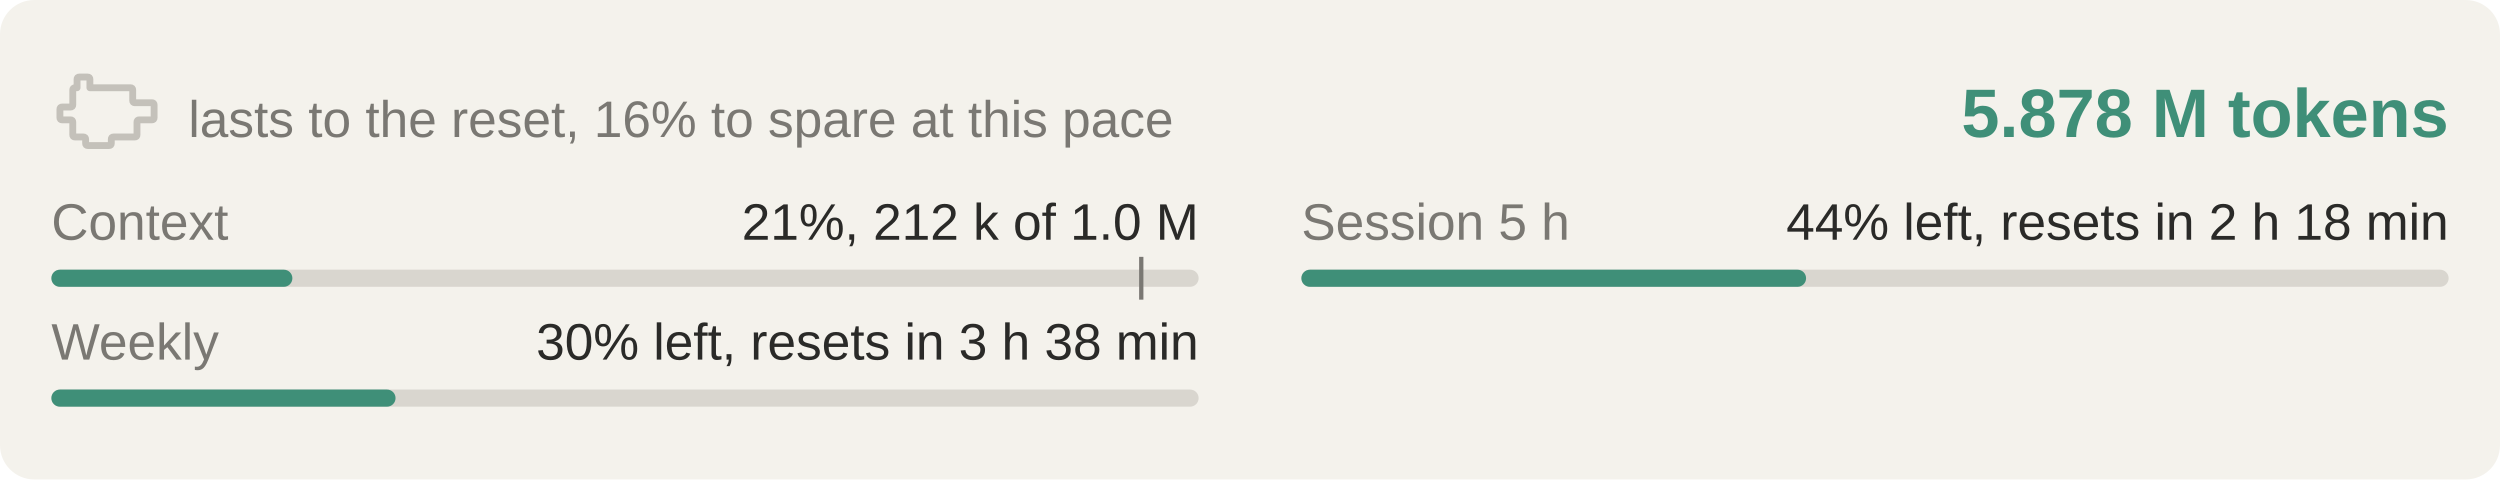
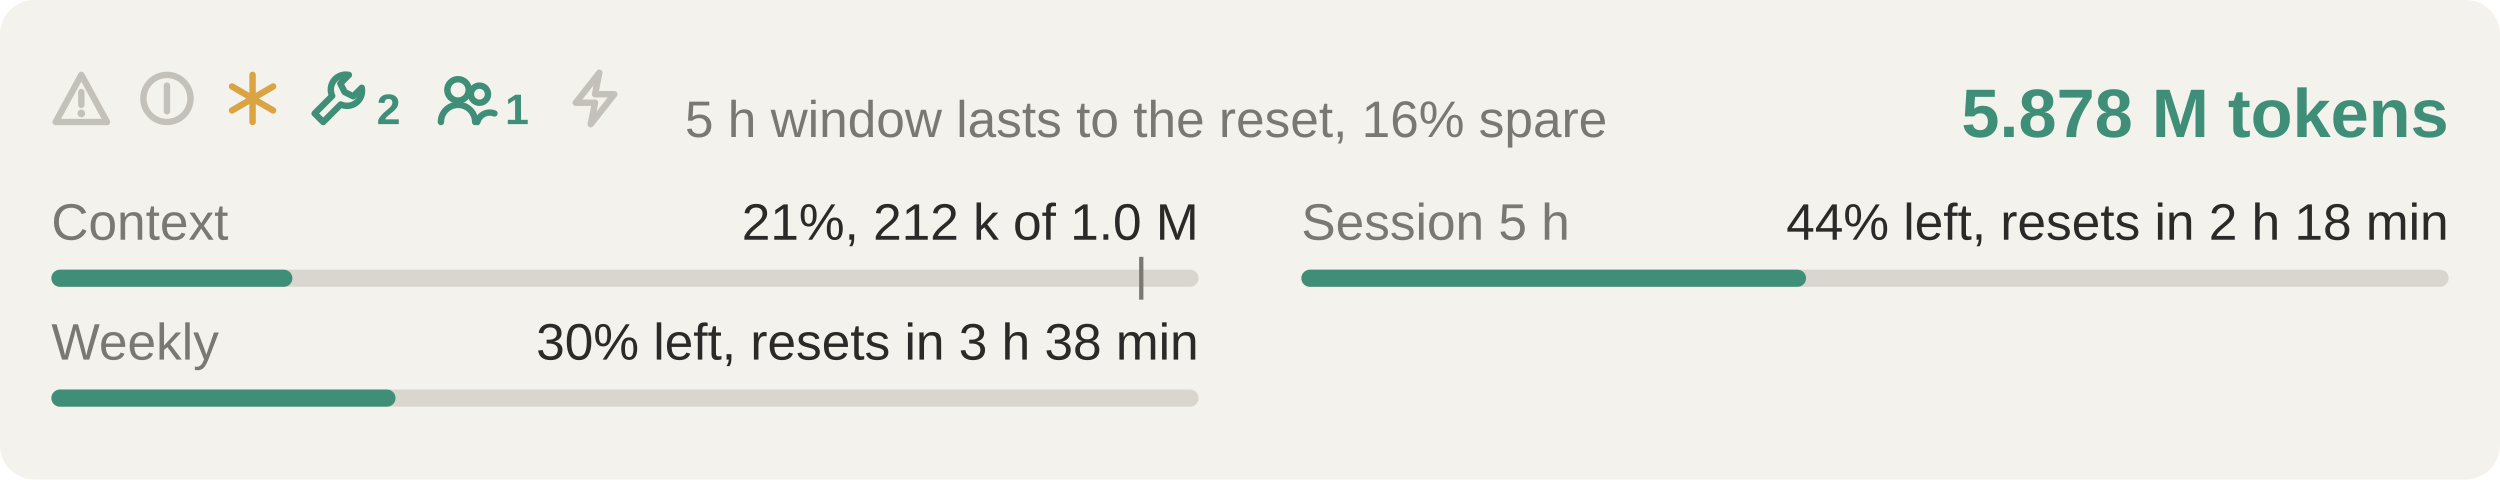
<svg xmlns="http://www.w3.org/2000/svg" viewBox="0 0 584 112" width="584" height="112">
  <rect width="100%" height="100%" rx="8" fill="#f4f2ec" />
  <g transform="translate(12 12)">
-     <path d="M6 3.5V1.5Q6 1 6.5 1H8.5Q9 1 9 1.5V3.5H18.5Q19 3.5 19 4V6.5Q19 7 19.5 7H23.5Q24 7 24 7.5V10.5Q24 11 23.5 11H20.5Q20 11 20 11.5V14.5Q20 15 19.5 15H14.5Q14 15 14 15.5V16.5Q14 17 13.5 17H8.5Q8 17 8 16.5V15.5Q8 15 7.5 15H5.5Q5 15 5 14.5V11.5Q5 11 4.5 11H2.5Q2 11 2 10.5V8.5Q2 8 2.5 8H4.5Q5 8 5 7.5V4Q5 3.5 5.5 3.5Z" transform="translate(0 5)" fill="none" stroke="#c4c1ba" stroke-width="1.6" stroke-opacity="1" stroke-linejoin="round" stroke-linecap="round" />
-     <text x="32" y="20" font-family="'Segoe UI','Helvetica Neue',Arial,sans-serif" font-size="12" style="font-variant-numeric:tabular-nums">
-       <tspan fill="#7a7873">lasts to the reset, 16% to spare at this pace</tspan>
-     </text>
+     <g transform="translate(0 4)">
+       <path d="M7 1.5L13 12.5H1Z" fill="none" stroke="#c4c1ba" stroke-width="1.5" stroke-linejoin="round" />
+       <path d="M7 5.5V8.5" stroke="#c4c1ba" stroke-width="1.5" stroke-linecap="round" />
+       <circle cx="7" cy="10.5" r="0.9" fill="#c4c1ba" />
+     </g>
+     <g transform="translate(20 4)">
+       <circle cx="7" cy="7" r="5.5" fill="none" stroke="#c4c1ba" stroke-width="1.5" />
+       <path d="M7 4V10" stroke="#c4c1ba" stroke-width="1.5" stroke-linecap="round" />
+     </g>
+     <g transform="translate(40 4)">
+       <path d="M7 1.5V12.5M2.2 4.2L11.8 9.8M2.2 9.8L11.8 4.2" fill="none" stroke="#d9a441" stroke-width="1.5" stroke-linecap="round" />
+     </g>
+     <g transform="translate(60 4)">
+       <path d="M9.5 1.5A3.5 3.5 0 0 0 5.6 6.4L1.5 10.5L3.5 12.5L7.6 8.4A3.5 3.5 0 0 0 12.5 4.5L10.5 6.5L8.5 5.5L7.5 3.5Z" fill="none" stroke="#3f8f78" stroke-width="1.5" stroke-linejoin="round" />
+     </g>
+     <text x="76" y="17" font-size="10" fill="#3f8f78" text-anchor="start" font-weight="600" font-family="'Segoe UI','Helvetica Neue',Arial,sans-serif" style="font-variant-numeric:tabular-nums">2</text>
+     <g transform="translate(90 4)">
+       <circle cx="5" cy="5" r="2.5" fill="none" stroke="#3f8f78" stroke-width="1.5" />
+       <circle cx="10" cy="6" r="2" fill="none" stroke="#3f8f78" stroke-width="1.5" />
+       <path d="M1 12.5A4 4 0 0 1 9 12.5M9.5 12.5A3 3 0 0 1 13.5 10.5" fill="none" stroke="#3f8f78" stroke-width="1.5" stroke-linecap="round" />
+     </g>
+     <text x="106" y="17" font-size="10" fill="#3f8f78" text-anchor="start" font-weight="600" font-family="'Segoe UI','Helvetica Neue',Arial,sans-serif" style="font-variant-numeric:tabular-nums">1</text>
+     <g transform="translate(120 4)">
+       <path d="M8 1L2.5 8H7L6 13L11.5 6H7Z" fill="none" stroke="#c4c1ba" stroke-width="1.5" stroke-linejoin="round" />
+     </g>
+     <text x="148" y="20" font-size="12" fill="#7a7873" text-anchor="start" font-weight="400" font-family="'Segoe UI','Helvetica Neue',Arial,sans-serif" style="font-variant-numeric:tabular-nums">5 h window lasts to the reset, 16% spare</text>
    <text x="560" y="20" font-size="16" fill="#3f8f78" text-anchor="end" font-weight="600" font-family="'Segoe UI','Helvetica Neue',Arial,sans-serif" style="font-variant-numeric:tabular-nums">5.878 M tokens</text>
    <text x="0" y="44" font-size="12" fill="#7a7873" text-anchor="start" font-weight="400" font-family="'Segoe UI','Helvetica Neue',Arial,sans-serif" style="font-variant-numeric:tabular-nums">Context</text>
    <text x="268" y="44" font-size="12" fill="#2a2a28" text-anchor="end" font-weight="400" font-family="'Segoe UI','Helvetica Neue',Arial,sans-serif" style="font-variant-numeric:tabular-nums">21%, 212 k of 1.0 M</text>
    <rect x="0" y="51" width="268" height="4" rx="2" fill="#d9d6cf" />
    <rect x="0" y="51" width="56.3" height="4" rx="2" fill="#3f8f78" />
    <rect x="254.1" y="48" width="1" height="10" fill="#7a7873" />
    <text x="292" y="44" font-size="12" fill="#7a7873" text-anchor="start" font-weight="400" font-family="'Segoe UI','Helvetica Neue',Arial,sans-serif" style="font-variant-numeric:tabular-nums">Session 5 h</text>
    <text x="560" y="44" font-size="12" fill="#2a2a28" text-anchor="end" font-weight="400" font-family="'Segoe UI','Helvetica Neue',Arial,sans-serif" style="font-variant-numeric:tabular-nums">44% left, resets in 2 h 18 min</text>
    <rect x="292" y="51" width="268" height="4" rx="2" fill="#d9d6cf" />
    <rect x="292" y="51" width="117.9" height="4" rx="2" fill="#3f8f78" />
    <text x="0" y="72" font-size="12" fill="#7a7873" text-anchor="start" font-weight="400" font-family="'Segoe UI','Helvetica Neue',Arial,sans-serif" style="font-variant-numeric:tabular-nums">Weekly</text>
    <text x="268" y="72" font-size="12" fill="#2a2a28" text-anchor="end" font-weight="400" font-family="'Segoe UI','Helvetica Neue',Arial,sans-serif" style="font-variant-numeric:tabular-nums">30% left, resets in 3 h 38 min</text>
    <rect x="0" y="79" width="268" height="4" rx="2" fill="#d9d6cf" />
    <rect x="0" y="79" width="80.4" height="4" rx="2" fill="#3f8f78" />
  </g>
</svg>
